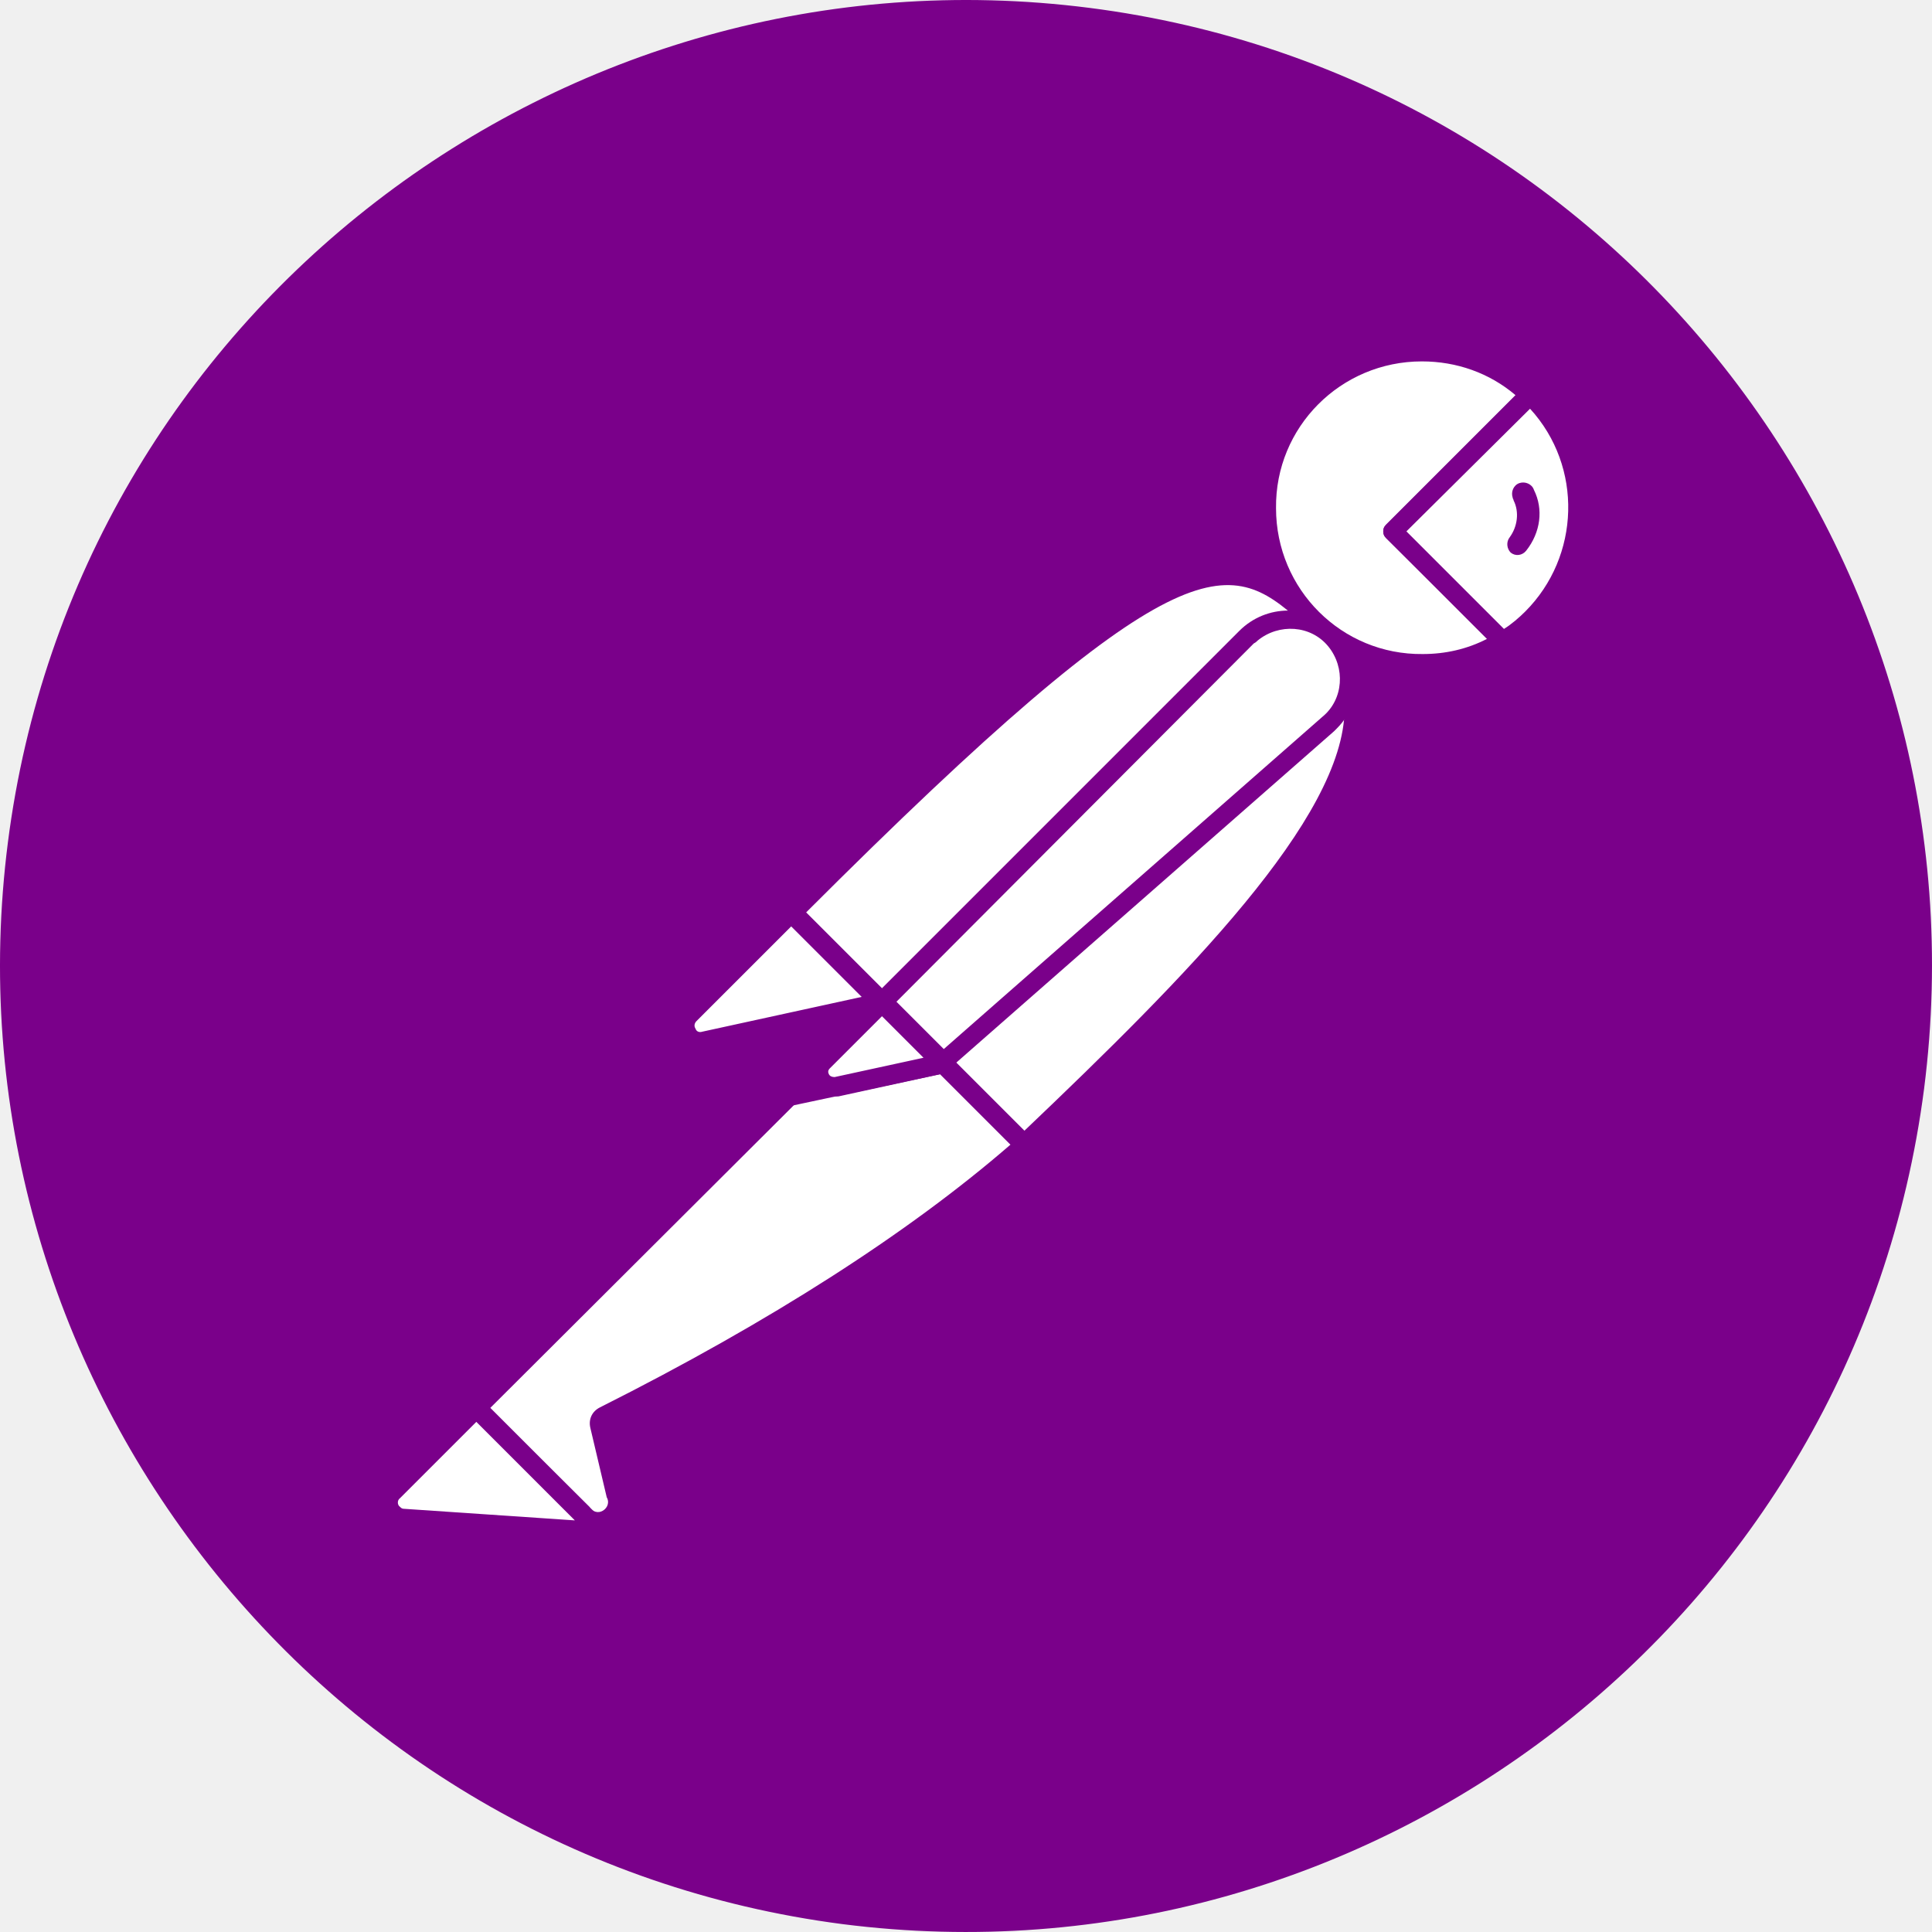
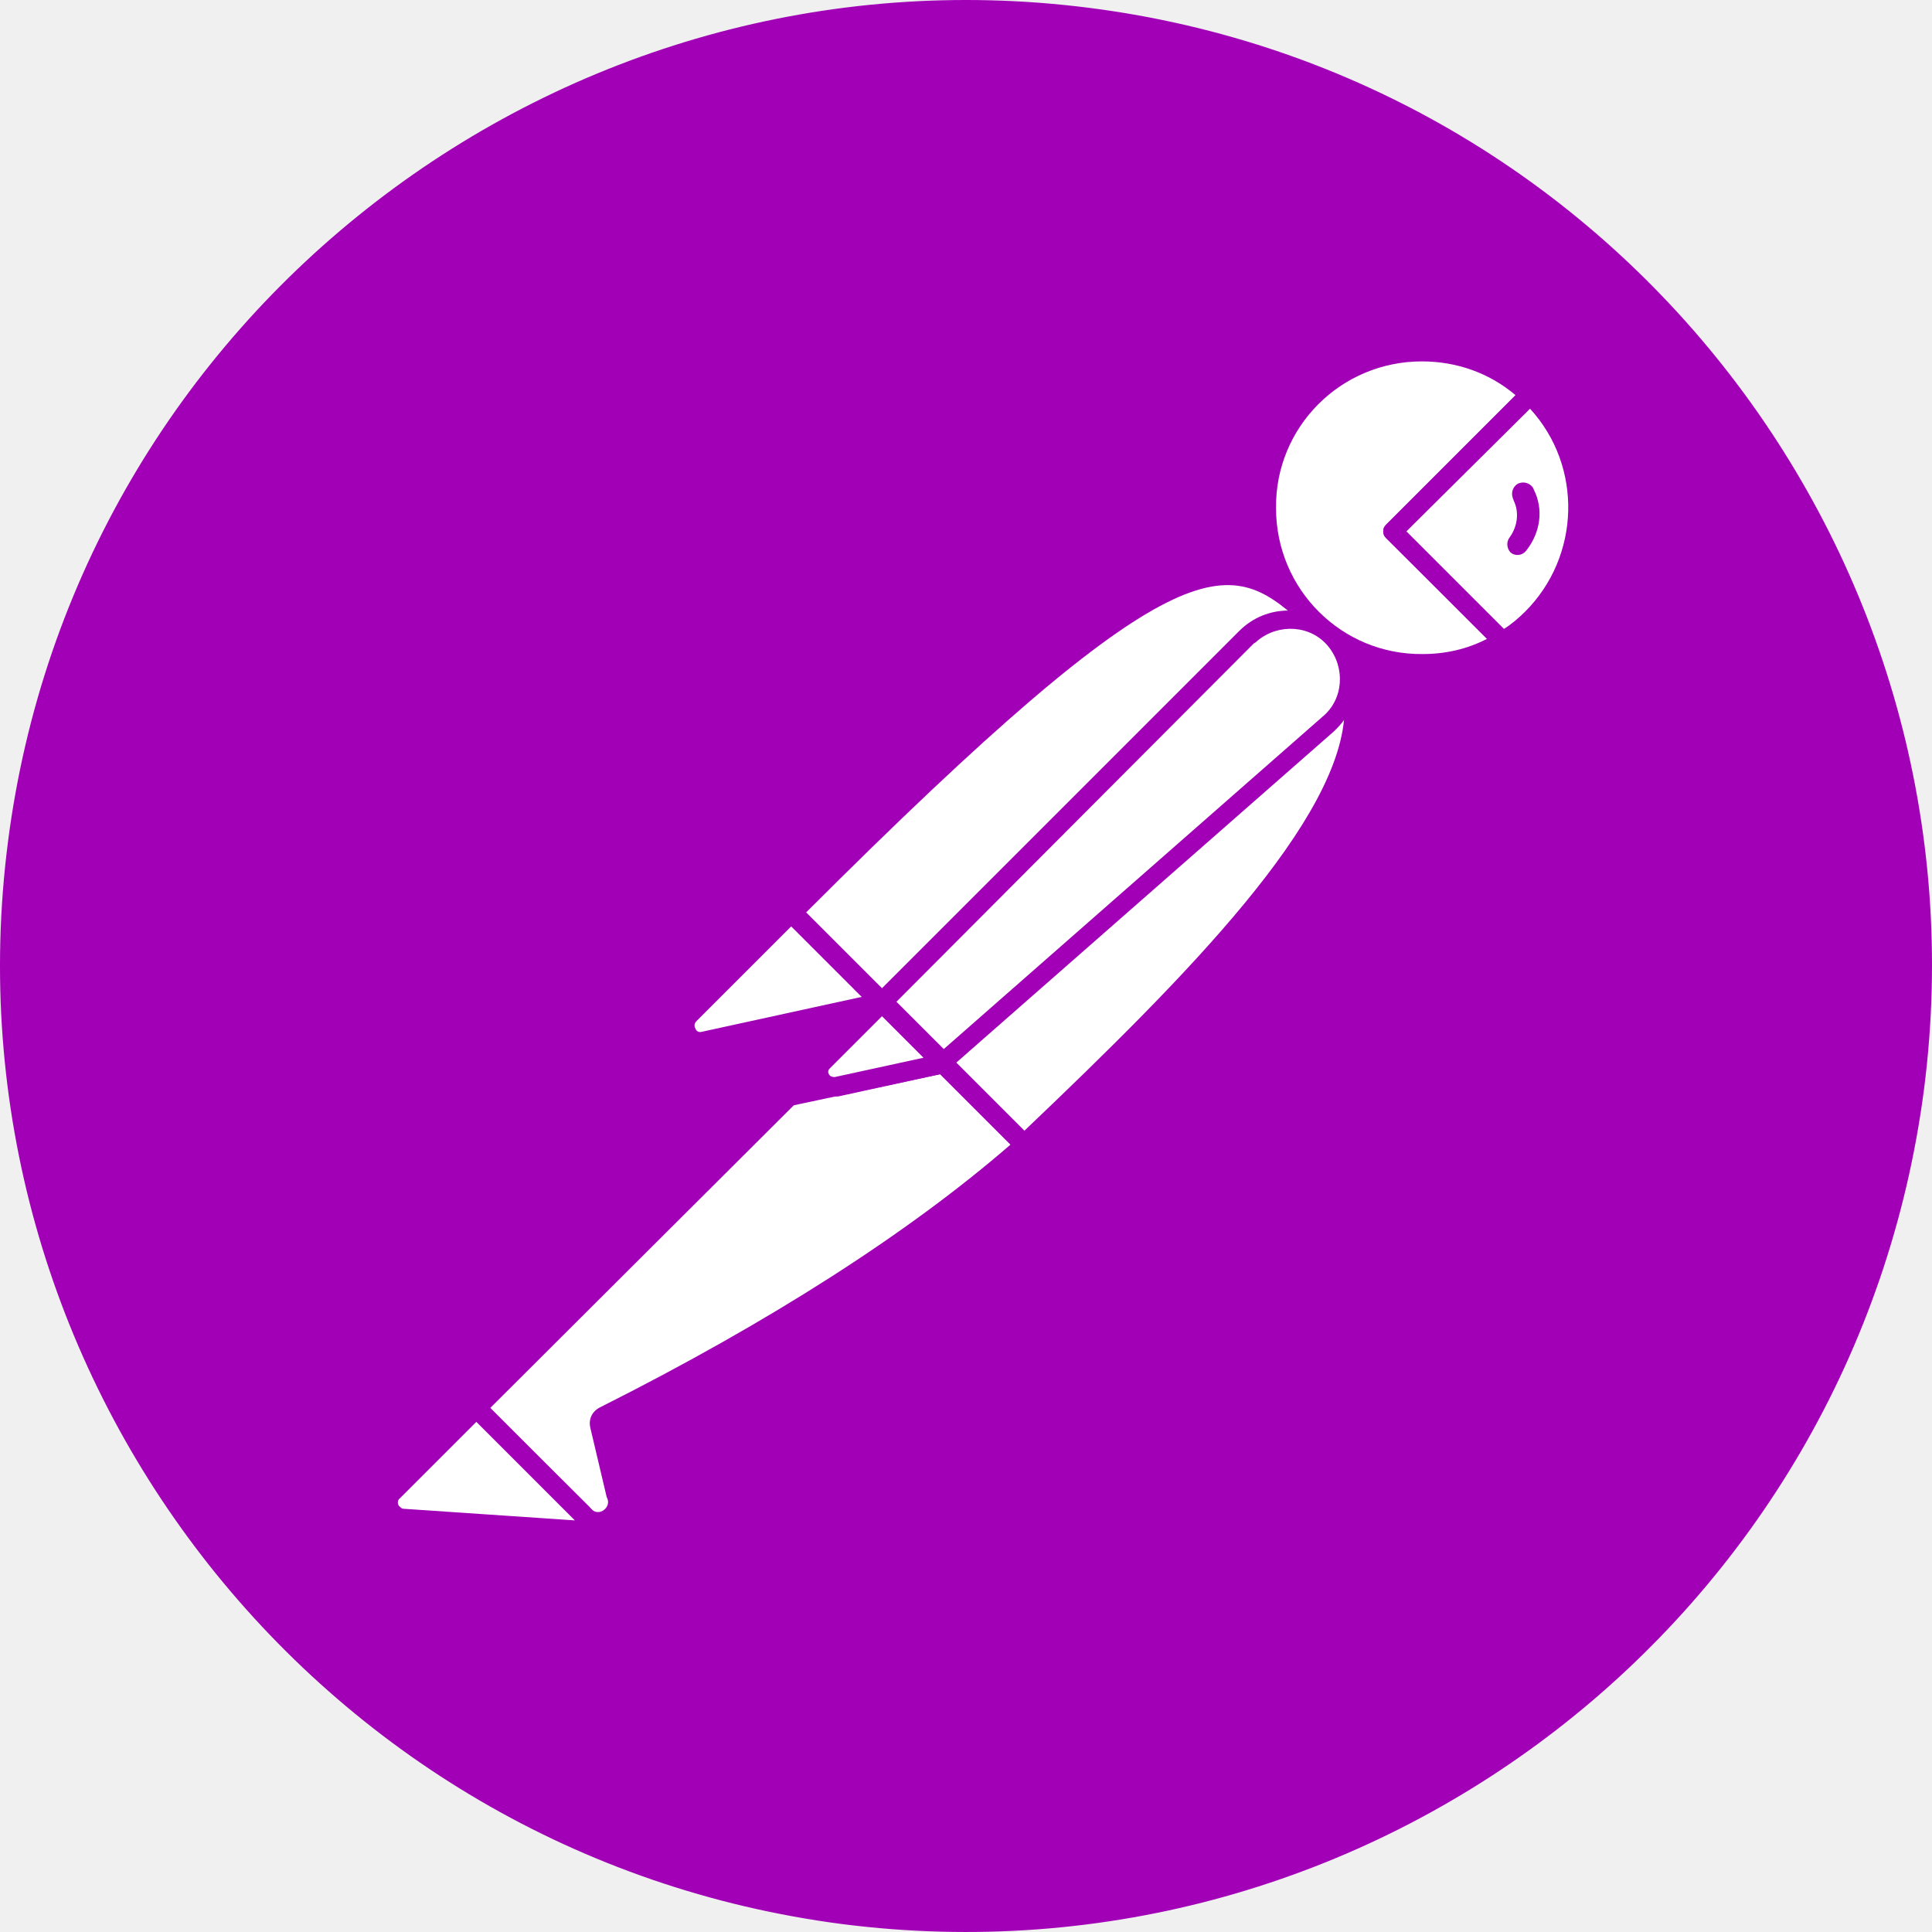
- <svg xmlns="http://www.w3.org/2000/svg" viewBox="0 0 256 256" version="1.1" preserveAspectRatio="xMidYMid" fill="#000000">
+ <svg xmlns="http://www.w3.org/2000/svg" viewBox="0 0 256 256" version="1.1" preserveAspectRatio="xMidYMid" fill="#a200b7">
  <g id="SVGRepo_bgCarrier" stroke-width="0" />
  <g id="SVGRepo_tracerCarrier" stroke-linecap="round" stroke-linejoin="round" />
  <g id="SVGRepo_iconCarrier">
    <g>
-       <path d="M254.953,144.253 C263.912,74.122 214.384,10.005 144.381,1.047 C74.378,-7.912 10.005,41.616 1.047,111.619 C-7.912,181.622 41.616,245.867 111.619,254.953 C181.75,263.912 245.867,214.384 254.953,144.253 Z" fill="#7a008a"> </path>
+       <path d="M254.953,144.253 C263.912,74.122 214.384,10.005 144.381,1.047 C74.378,-7.912 10.005,41.616 1.047,111.619 C-7.912,181.622 41.616,245.867 111.619,254.953 C181.75,263.912 245.867,214.384 254.953,144.253 Z" fill="&lt;ResponseView response={tabResponse} /&gt;"> </path>
      <g transform="translate(50.18122, 45.19892)">
        <path d="M124.018,36.985 L70.012,90.992 L54.783,75.762 C107.893,22.652 113.14,27.259 124.018,36.985 L124.018,36.985 Z" fill="#FFFFFF"> </path>
-         <path d="M70.012,92.271 C69.628,92.271 69.372,92.143 69.116,91.887 L53.759,76.658 C53.247,76.146 53.247,75.378 53.759,74.867 C107.765,20.86 113.396,25.979 124.786,36.217 C125.042,36.473 125.17,36.729 125.17,37.113 C125.17,37.497 125.042,37.753 124.786,38.009 L70.78,91.887 C70.652,92.143 70.268,92.271 70.012,92.271 Z M56.575,75.762 L70.012,89.2 L122.099,37.113 C112.629,28.667 106.23,26.107 56.575,75.762 L56.575,75.762 Z" fill="#7a008a"> </path>
+         <path d="M70.012,92.271 C69.628,92.271 69.372,92.143 69.116,91.887 L53.759,76.658 C53.247,76.146 53.247,75.378 53.759,74.867 C107.765,20.86 113.396,25.979 124.786,36.217 C125.042,36.473 125.17,36.729 125.17,37.113 C125.17,37.497 125.042,37.753 124.786,38.009 L70.78,91.887 C70.652,92.143 70.268,92.271 70.012,92.271 Z M56.575,75.762 L70.012,89.2 L122.099,37.113 C112.629,28.667 106.23,26.107 56.575,75.762 L56.575,75.762 Z" fill="&lt;ResponseView response={tabResponse} /&gt;"> </path>
        <path d="M85.497,106.477 L70.78,91.759 L124.786,37.753 C139.248,52.343 117.62,76.018 85.497,106.477 Z" fill="#FFFFFF"> </path>
-         <path d="M85.497,107.757 C85.113,107.757 84.858,107.629 84.602,107.373 L69.884,92.655 C69.628,92.399 69.628,92.143 69.628,91.759 C69.628,91.376 69.756,91.12 70.012,90.864 L124.018,36.857 C124.53,36.345 125.298,36.345 125.81,36.857 C129.138,39.929 130.929,44.28 130.801,48.759 C130.545,62.965 114.42,81.009 86.521,107.373 C86.137,107.629 85.753,107.757 85.497,107.757 L85.497,107.757 Z M72.572,91.759 C80.762,100.078 84.218,103.405 85.497,104.685 C106.998,84.209 127.858,63.221 127.986,48.759 C128.114,45.432 126.834,42.104 124.658,39.545 L72.572,91.759 Z" fill="#7a008a"> </path>
+         <path d="M85.497,107.757 C85.113,107.757 84.858,107.629 84.602,107.373 L69.884,92.655 C69.628,92.399 69.628,92.143 69.628,91.759 C69.628,91.376 69.756,91.12 70.012,90.864 L124.018,36.857 C124.53,36.345 125.298,36.345 125.81,36.857 C129.138,39.929 130.929,44.28 130.801,48.759 C130.545,62.965 114.42,81.009 86.521,107.373 C86.137,107.629 85.753,107.757 85.497,107.757 L85.497,107.757 Z M72.572,91.759 C80.762,100.078 84.218,103.405 85.497,104.685 C106.998,84.209 127.858,63.221 127.986,48.759 C128.114,45.432 126.834,42.104 124.658,39.545 L72.572,91.759 Z" fill="&lt;ResponseView response={tabResponse} /&gt;"> </path>
        <path d="M55.039,76.146 L65.917,87.024 C66.173,87.28 66.173,87.536 65.917,87.792 C65.789,87.92 65.789,87.92 65.661,87.92 L43.137,92.783 C41.985,92.911 40.961,92.143 40.705,90.992 C40.577,90.352 40.833,89.712 41.217,89.328 L54.271,76.274 C54.527,76.018 54.911,75.89 55.039,76.146 Z" fill="#FFFFFF"> </path>
-         <path d="M42.753,94.063 C40.833,94.063 39.426,92.527 39.426,90.608 C39.426,89.712 39.81,88.816 40.45,88.176 L53.503,75.122 C54.271,74.483 55.295,74.483 56.063,75.122 L66.941,86 C67.709,86.64 67.709,87.792 66.941,88.56 C66.685,88.816 66.429,88.944 66.045,89.072 L43.521,93.935 C43.265,93.935 43.009,94.063 42.753,94.063 L42.753,94.063 Z M54.655,77.554 L42.113,90.096 C41.857,90.352 41.729,90.736 41.985,91.12 C42.113,91.504 42.497,91.631 42.881,91.504 L63.997,86.896 L54.655,77.554 Z" fill="#7a008a"> </path>
+         <path d="M42.753,94.063 C40.833,94.063 39.426,92.527 39.426,90.608 C39.426,89.712 39.81,88.816 40.45,88.176 L53.503,75.122 C54.271,74.483 55.295,74.483 56.063,75.122 L66.941,86 C67.709,86.64 67.709,87.792 66.941,88.56 C66.685,88.816 66.429,88.944 66.045,89.072 L43.521,93.935 C43.265,93.935 43.009,94.063 42.753,94.063 L42.753,94.063 Z M54.655,77.554 L42.113,90.096 C41.857,90.352 41.729,90.736 41.985,91.12 C42.113,91.504 42.497,91.631 42.881,91.504 L63.997,86.896 L54.655,77.554 Z" fill="&lt;ResponseView response={tabResponse} /&gt;"> </path>
        <path d="M152.557,7.039 C144.367,-0.896 131.185,-0.64 123.251,7.679 C115.316,15.997 115.572,29.051 123.89,36.985 C130.673,43.512 140.911,44.664 148.974,39.801 L134.385,25.211 L152.557,7.039 Z" fill="#FFFFFF"> </path>
-         <path d="M138.224,44.024 C126.066,44.024 116.212,34.17 116.212,22.012 C116.212,9.854 126.066,-1.81866161e-14 138.224,-1.81866161e-14 C143.855,-1.81866161e-14 149.358,2.176 153.453,6.143 C153.709,6.399 153.837,6.655 153.837,7.039 C153.837,7.423 153.709,7.679 153.453,7.935 L136.176,25.211 L149.742,38.777 C150.254,39.289 150.254,40.057 149.742,40.569 C149.614,40.697 149.614,40.697 149.486,40.825 C146.158,42.872 142.191,44.024 138.224,44.024 Z M138.224,2.688 C127.474,2.688 118.771,11.39 118.899,22.14 C118.899,32.89 127.602,41.593 138.352,41.465 C141.295,41.465 144.239,40.825 146.926,39.417 L133.489,26.107 C133.233,25.851 133.105,25.595 133.105,25.211 C133.105,24.828 133.233,24.572 133.489,24.316 L150.638,7.167 C147.182,4.223 142.831,2.688 138.224,2.688 L138.224,2.688 Z" fill="#7a008a"> </path>
+         <path d="M138.224,44.024 C126.066,44.024 116.212,34.17 116.212,22.012 C116.212,9.854 126.066,-1.81866161e-14 138.224,-1.81866161e-14 C143.855,-1.81866161e-14 149.358,2.176 153.453,6.143 C153.709,6.399 153.837,6.655 153.837,7.039 C153.837,7.423 153.709,7.679 153.453,7.935 L136.176,25.211 L149.742,38.777 C150.254,39.289 150.254,40.057 149.742,40.569 C149.614,40.697 149.614,40.697 149.486,40.825 C146.158,42.872 142.191,44.024 138.224,44.024 Z M138.224,2.688 C127.474,2.688 118.771,11.39 118.899,22.14 C118.899,32.89 127.602,41.593 138.352,41.465 C141.295,41.465 144.239,40.825 146.926,39.417 L133.489,26.107 C133.233,25.851 133.105,25.595 133.105,25.211 C133.105,24.828 133.233,24.572 133.489,24.316 L150.638,7.167 C147.182,4.223 142.831,2.688 138.224,2.688 L138.224,2.688 Z" fill="&lt;ResponseView response={tabResponse} /&gt;"> </path>
        <path d="M152.941,7.423 L152.685,7.167 L134.385,25.211 L148.846,39.673 C150.254,38.777 151.661,37.753 152.813,36.601 C161.004,28.539 161.004,15.485 152.941,7.423 L152.941,7.423 Z" fill="#FFFFFF"> </path>
-         <path d="M148.974,41.081 C148.59,41.081 148.334,40.953 148.078,40.697 L133.489,26.107 C133.233,25.851 133.105,25.595 133.105,25.211 C133.105,24.828 133.233,24.572 133.489,24.316 L151.661,6.143 C152.173,5.631 152.941,5.631 153.453,6.143 L153.837,6.399 C162.412,14.973 162.412,28.795 153.965,37.497 C152.685,38.777 151.278,39.929 149.742,40.825 C149.358,40.953 149.102,41.081 148.974,41.081 L148.974,41.081 Z M136.176,25.211 L149.102,38.137 C150.126,37.497 151.15,36.601 151.917,35.834 C159.212,28.539 159.596,16.637 152.557,8.958 L136.176,25.211 Z" fill="#7a008a"> </path>
+         <path d="M148.974,41.081 C148.59,41.081 148.334,40.953 148.078,40.697 L133.489,26.107 C133.233,25.851 133.105,25.595 133.105,25.211 C133.105,24.828 133.233,24.572 133.489,24.316 L151.661,6.143 C152.173,5.631 152.941,5.631 153.453,6.143 L153.837,6.399 C162.412,14.973 162.412,28.795 153.965,37.497 C152.685,38.777 151.278,39.929 149.742,40.825 C149.358,40.953 149.102,41.081 148.974,41.081 L148.974,41.081 Z M136.176,25.211 L149.102,38.137 C150.126,37.497 151.15,36.601 151.917,35.834 C159.212,28.539 159.596,16.637 152.557,8.958 L136.176,25.211 Z" fill="&lt;ResponseView response={tabResponse} /&gt;"> </path>
        <path d="M126.194,39.289 C123.123,36.217 118.132,36.217 115.06,39.289 L66.813,87.536 L74.875,95.599 L125.938,50.807 C129.266,47.991 129.521,43 126.706,39.673 C126.45,39.545 126.322,39.417 126.194,39.289 L126.194,39.289 Z" fill="#FFFFFF"> </path>
-         <path d="M74.747,96.879 C74.363,96.879 74.107,96.751 73.851,96.495 L65.789,88.432 C65.277,87.92 65.277,87.152 65.789,86.64 L114.036,38.393 C117.62,34.81 123.379,34.81 126.962,38.393 C130.545,41.976 130.545,47.735 126.962,51.319 C126.834,51.447 126.706,51.575 126.578,51.703 L75.515,96.495 C75.387,96.751 75.131,96.879 74.747,96.879 L74.747,96.879 Z M68.604,87.536 L74.875,93.807 L125.042,49.783 C127.858,47.479 128.114,43.256 125.81,40.441 C123.507,37.625 119.283,37.369 116.468,39.673 C116.34,39.801 116.212,39.929 115.956,40.057 L68.604,87.536 Z" fill="#7a008a"> </path>
+         <path d="M74.747,96.879 C74.363,96.879 74.107,96.751 73.851,96.495 L65.789,88.432 C65.277,87.92 65.277,87.152 65.789,86.64 L114.036,38.393 C117.62,34.81 123.379,34.81 126.962,38.393 C130.545,41.976 130.545,47.735 126.962,51.319 C126.834,51.447 126.706,51.575 126.578,51.703 L75.515,96.495 C75.387,96.751 75.131,96.879 74.747,96.879 L74.747,96.879 Z M68.604,87.536 L74.875,93.807 L125.042,49.783 C127.858,47.479 128.114,43.256 125.81,40.441 C123.507,37.625 119.283,37.369 116.468,39.673 C116.34,39.801 116.212,39.929 115.956,40.057 L68.604,87.536 Z" fill="&lt;ResponseView response={tabResponse} /&gt;"> </path>
        <path d="M29.827,142.438 C29.316,142.694 29.06,143.206 29.188,143.718 L31.363,152.932 C31.875,154.212 31.107,155.748 29.699,156.132 C28.676,156.516 27.524,156.132 26.884,155.364 L12.806,141.415 L58.75,95.471 L74.619,95.727 L85.369,106.477 C82.81,108.652 67.325,123.626 29.827,142.438 L29.827,142.438 Z" fill="#FFFFFF"> </path>
-         <path d="M28.804,157.412 C27.78,157.412 26.756,157.028 26.116,156.26 L12.167,142.31 C11.911,142.054 11.783,141.798 11.783,141.415 C11.783,141.031 11.911,140.775 12.167,140.519 L58.11,94.575 C58.366,94.319 58.75,94.191 59.006,94.191 L74.875,94.447 C75.259,94.447 75.515,94.575 75.771,94.831 L86.521,105.581 C86.777,105.837 86.905,106.221 86.905,106.605 C86.905,106.989 86.777,107.245 86.393,107.501 L85.497,108.268 C71.932,120.17 53.503,132.072 30.595,143.462 L32.771,152.549 C33.155,154.212 32.387,156.004 30.851,156.9 C30.083,157.284 29.443,157.412 28.804,157.412 Z M14.726,141.415 L27.908,154.468 C28.292,155.108 29.06,155.364 29.699,154.98 C30.339,154.596 30.595,153.828 30.211,153.188 L28.036,143.974 C27.78,142.822 28.292,141.798 29.316,141.287 C51.967,129.897 70.268,118.123 83.706,106.477 L74.235,97.007 L59.518,96.751 L14.726,141.415 Z" fill="#7a008a"> </path>
+         <path d="M28.804,157.412 C27.78,157.412 26.756,157.028 26.116,156.26 L12.167,142.31 C11.911,142.054 11.783,141.798 11.783,141.415 C11.783,141.031 11.911,140.775 12.167,140.519 L58.11,94.575 C58.366,94.319 58.75,94.191 59.006,94.191 L74.875,94.447 C75.259,94.447 75.515,94.575 75.771,94.831 L86.521,105.581 C86.777,105.837 86.905,106.221 86.905,106.605 C86.905,106.989 86.777,107.245 86.393,107.501 L85.497,108.268 C71.932,120.17 53.503,132.072 30.595,143.462 L32.771,152.549 C33.155,154.212 32.387,156.004 30.851,156.9 C30.083,157.284 29.443,157.412 28.804,157.412 Z M14.726,141.415 L27.908,154.468 C28.292,155.108 29.06,155.364 29.699,154.98 C30.339,154.596 30.595,153.828 30.211,153.188 L28.036,143.974 C27.78,142.822 28.292,141.798 29.316,141.287 C51.967,129.897 70.268,118.123 83.706,106.477 L74.235,97.007 L59.518,96.751 L14.726,141.415 Z" fill="&lt;ResponseView response={tabResponse} /&gt;"> </path>
        <path d="M1.928,152.421 L12.934,141.415 L29.316,157.796 L3.208,156.004 C2.056,155.876 1.289,154.852 1.417,153.7 C1.417,153.188 1.545,152.676 1.928,152.421 L1.928,152.421 Z" fill="#FFFFFF"> </path>
-         <path d="M29.316,158.947 L3.08,157.156 C1.161,157.028 -0.119,155.364 0.009,153.444 C0.137,152.676 0.393,151.909 1.033,151.397 L12.039,140.391 C12.551,139.879 13.318,139.879 13.83,140.391 L30.211,156.772 C30.595,157.156 30.723,157.668 30.467,158.179 C30.211,158.691 29.827,158.947 29.316,158.947 L29.316,158.947 Z M12.934,143.206 L2.824,153.316 C2.44,153.572 2.44,154.212 2.824,154.468 C2.952,154.596 3.08,154.724 3.336,154.724 L25.988,156.26 L12.934,143.206 Z" fill="#7a008a"> </path>
-         <path d="M54.271,101.358 C53.503,101.358 52.991,100.718 52.991,100.078 C52.991,99.694 53.119,99.438 53.375,99.182 L65.789,86.768 C66.301,86.256 67.069,86.256 67.581,86.768 L75.643,94.831 C76.027,95.215 76.155,95.599 76.027,96.111 C75.899,96.495 75.515,96.879 75.003,97.007 L54.527,101.358 C54.399,101.358 54.271,101.358 54.271,101.358 L54.271,101.358 Z M66.685,89.456 L58.238,97.902 L72.06,94.959 L66.685,89.456 Z" fill="#7a008a"> </path>
+         <path d="M29.316,158.947 L3.08,157.156 C1.161,157.028 -0.119,155.364 0.009,153.444 C0.137,152.676 0.393,151.909 1.033,151.397 L12.039,140.391 C12.551,139.879 13.318,139.879 13.83,140.391 L30.211,156.772 C30.595,157.156 30.723,157.668 30.467,158.179 C30.211,158.691 29.827,158.947 29.316,158.947 L29.316,158.947 Z M12.934,143.206 L2.824,153.316 C2.44,153.572 2.44,154.212 2.824,154.468 C2.952,154.596 3.08,154.724 3.336,154.724 L25.988,156.26 L12.934,143.206 Z" fill="&lt;ResponseView response={tabResponse} /&gt;"> </path>
+         <path d="M54.271,101.358 C53.503,101.358 52.991,100.718 52.991,100.078 C52.991,99.694 53.119,99.438 53.375,99.182 L65.789,86.768 C66.301,86.256 67.069,86.256 67.581,86.768 L75.643,94.831 C76.027,95.215 76.155,95.599 76.027,96.111 C75.899,96.495 75.515,96.879 75.003,97.007 L54.527,101.358 C54.399,101.358 54.271,101.358 54.271,101.358 L54.271,101.358 Z M66.685,89.456 L58.238,97.902 L72.06,94.959 L66.685,89.456 Z" fill="&lt;ResponseView response={tabResponse} /&gt;"> </path>
        <path d="M74.619,95.727 L60.542,98.798 C59.518,99.054 58.494,98.414 58.238,97.39 C58.11,96.751 58.238,96.111 58.75,95.599 L66.557,87.792 L74.619,95.727 Z" fill="#FFFFFF"> </path>
-         <path d="M60.286,100.078 C58.494,100.078 57.087,98.67 57.087,96.879 C57.087,95.983 57.47,95.215 57.982,94.575 L65.789,86.768 C66.301,86.256 67.069,86.256 67.581,86.768 L75.643,94.831 C76.027,95.215 76.155,95.599 76.027,96.111 C75.899,96.495 75.515,96.879 75.003,97.007 L60.926,100.078 C60.67,100.078 60.414,100.078 60.286,100.078 L60.286,100.078 Z M66.685,89.456 L59.774,96.367 C59.518,96.623 59.518,96.879 59.646,97.134 C59.774,97.39 60.03,97.518 60.414,97.518 L72.188,94.959 L66.685,89.456 Z" fill="#7a008a"> </path>
-         <path d="M153.069,19.708 C152.813,18.941 151.917,18.557 151.15,18.813 C150.382,19.069 149.998,19.964 150.254,20.732 C150.254,20.86 150.382,20.988 150.382,21.116 C151.15,22.652 150.894,24.572 149.87,25.979 C149.358,26.619 149.486,27.515 149.998,28.027 C150.638,28.539 151.533,28.411 152.045,27.771 C153.965,25.339 154.349,22.268 153.069,19.708 L153.069,19.708 Z" fill="#7a008a"> </path>
+         <path d="M60.286,100.078 C58.494,100.078 57.087,98.67 57.087,96.879 C57.087,95.983 57.47,95.215 57.982,94.575 L65.789,86.768 C66.301,86.256 67.069,86.256 67.581,86.768 L75.643,94.831 C76.027,95.215 76.155,95.599 76.027,96.111 C75.899,96.495 75.515,96.879 75.003,97.007 L60.926,100.078 C60.67,100.078 60.414,100.078 60.286,100.078 L60.286,100.078 Z M66.685,89.456 L59.774,96.367 C59.518,96.623 59.518,96.879 59.646,97.134 C59.774,97.39 60.03,97.518 60.414,97.518 L72.188,94.959 L66.685,89.456 Z" fill="&lt;ResponseView response={tabResponse} /&gt;"> </path>
+         <path d="M153.069,19.708 C152.813,18.941 151.917,18.557 151.15,18.813 C150.382,19.069 149.998,19.964 150.254,20.732 C150.254,20.86 150.382,20.988 150.382,21.116 C151.15,22.652 150.894,24.572 149.87,25.979 C149.358,26.619 149.486,27.515 149.998,28.027 C150.638,28.539 151.533,28.411 152.045,27.771 C153.965,25.339 154.349,22.268 153.069,19.708 L153.069,19.708 Z" fill="&lt;ResponseView response={tabResponse} /&gt;"> </path>
      </g>
    </g>
  </g>
</svg>
